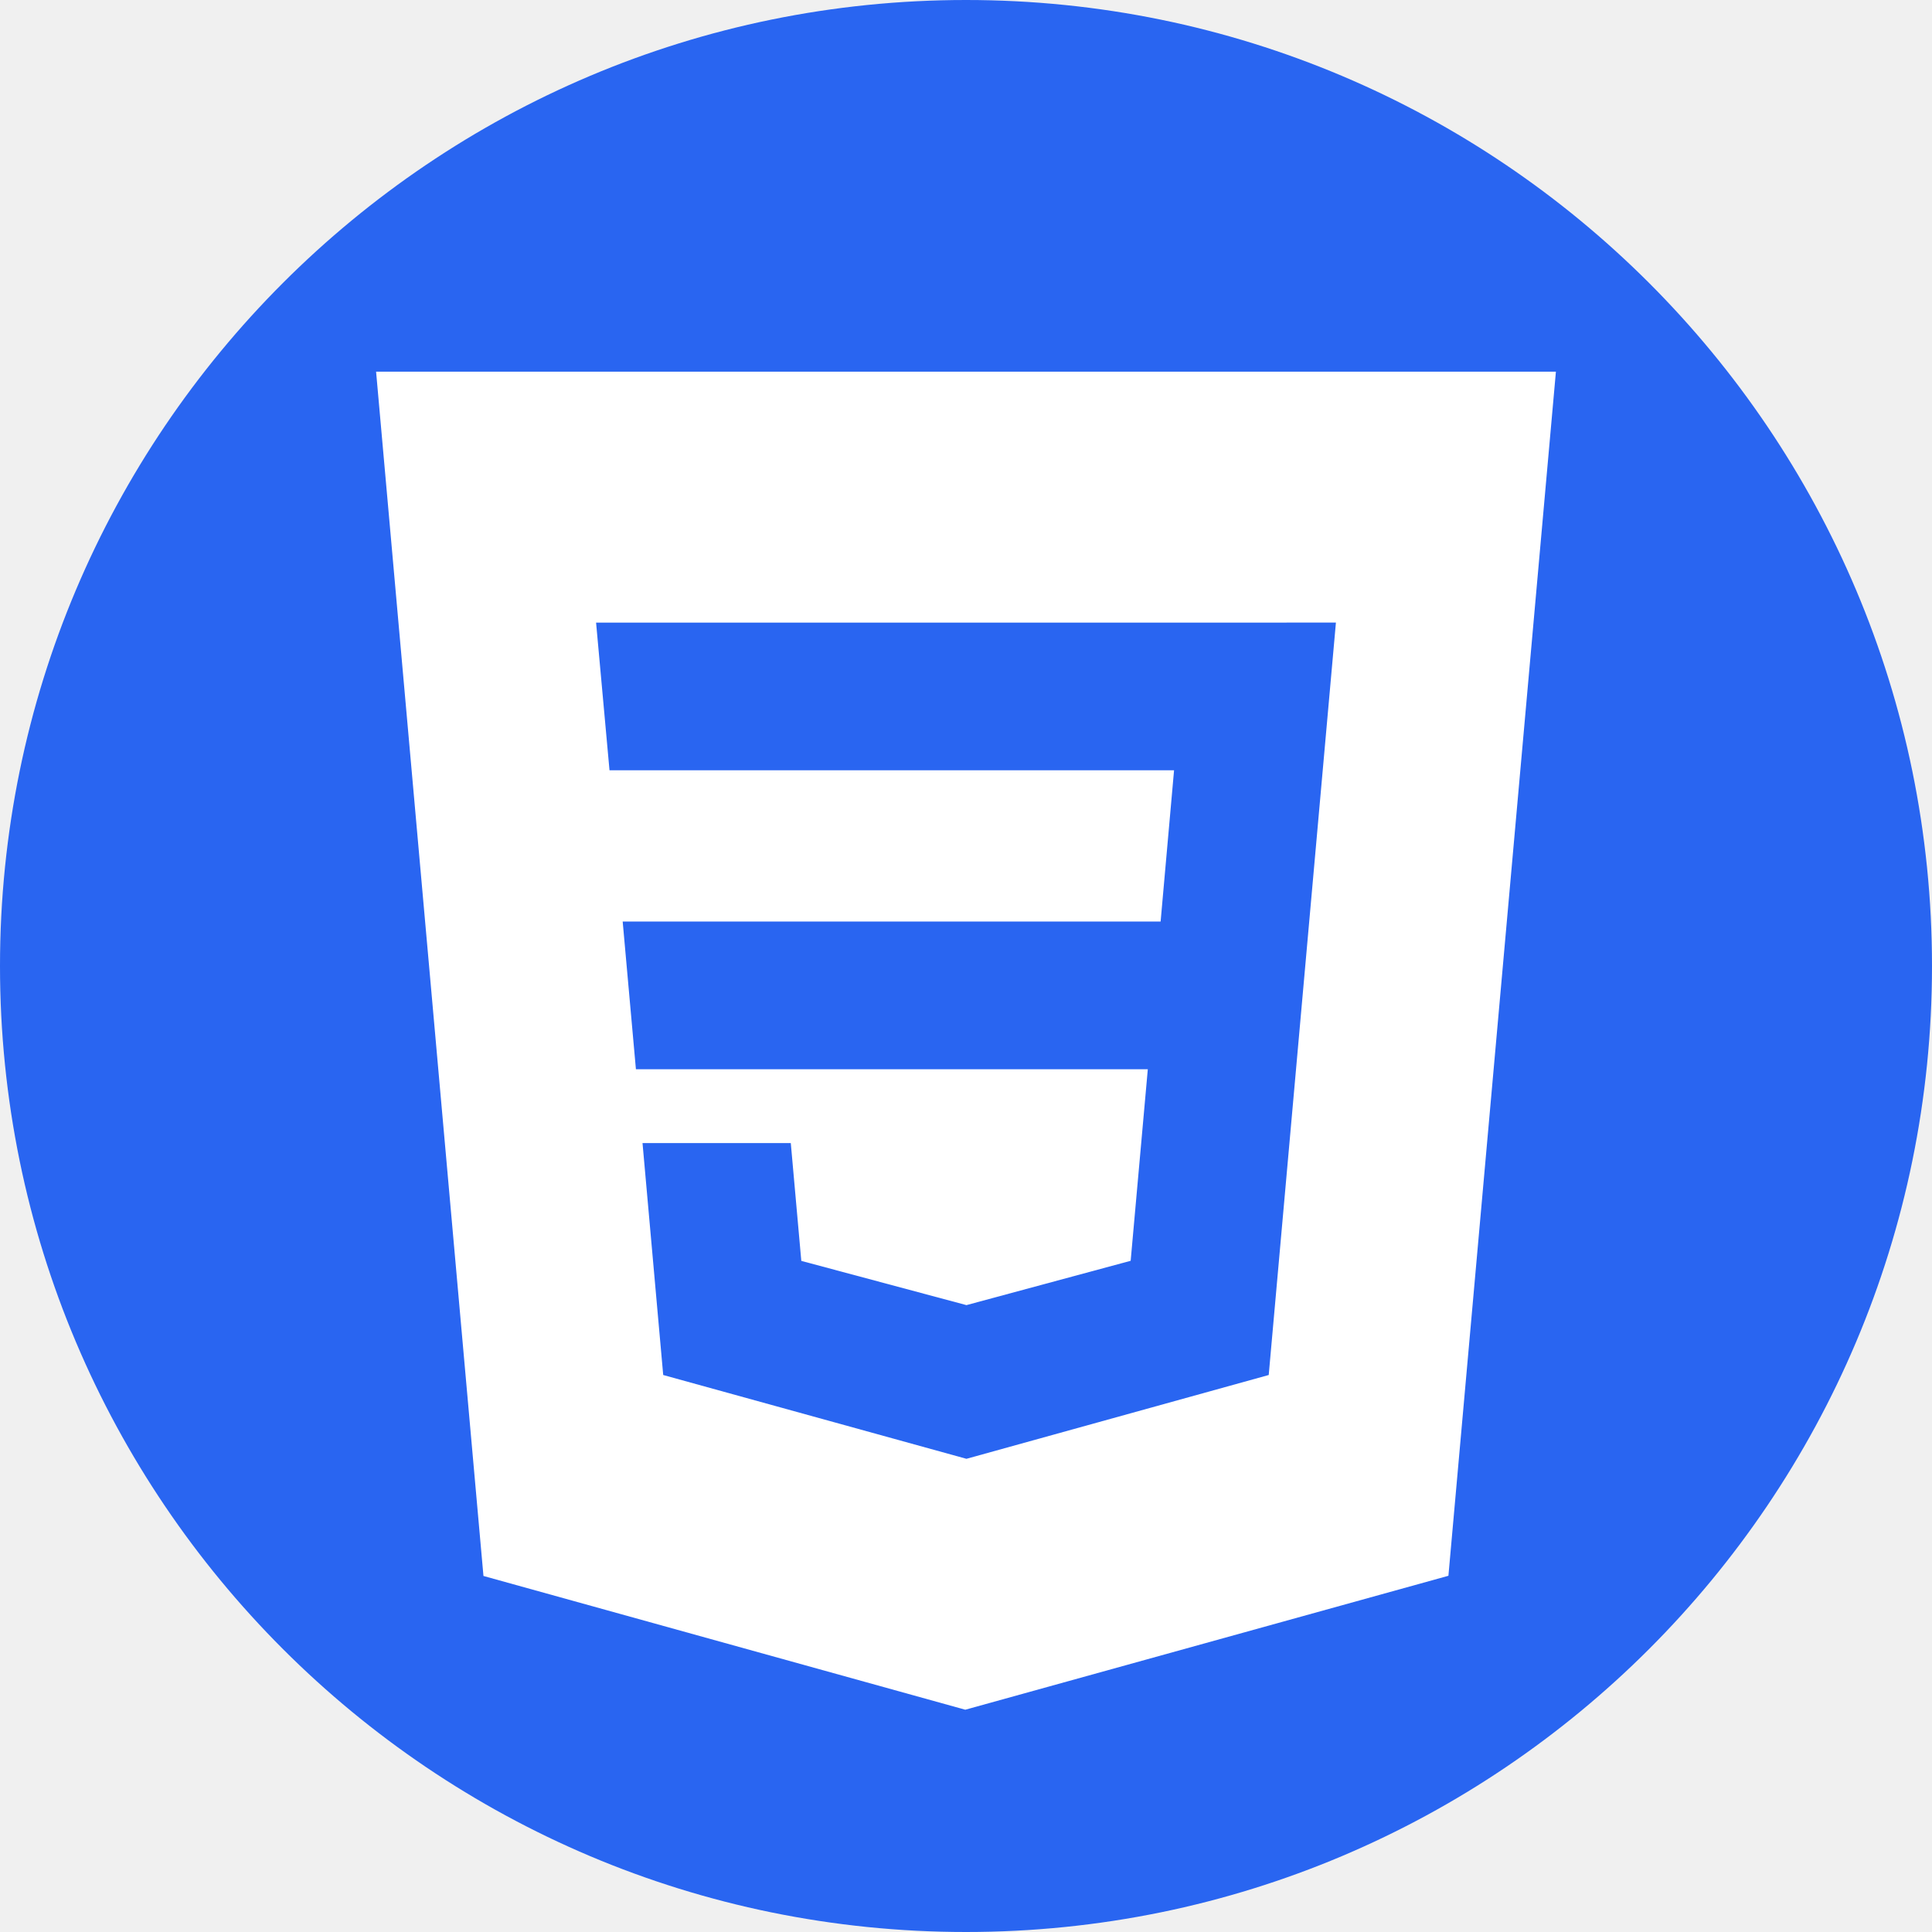
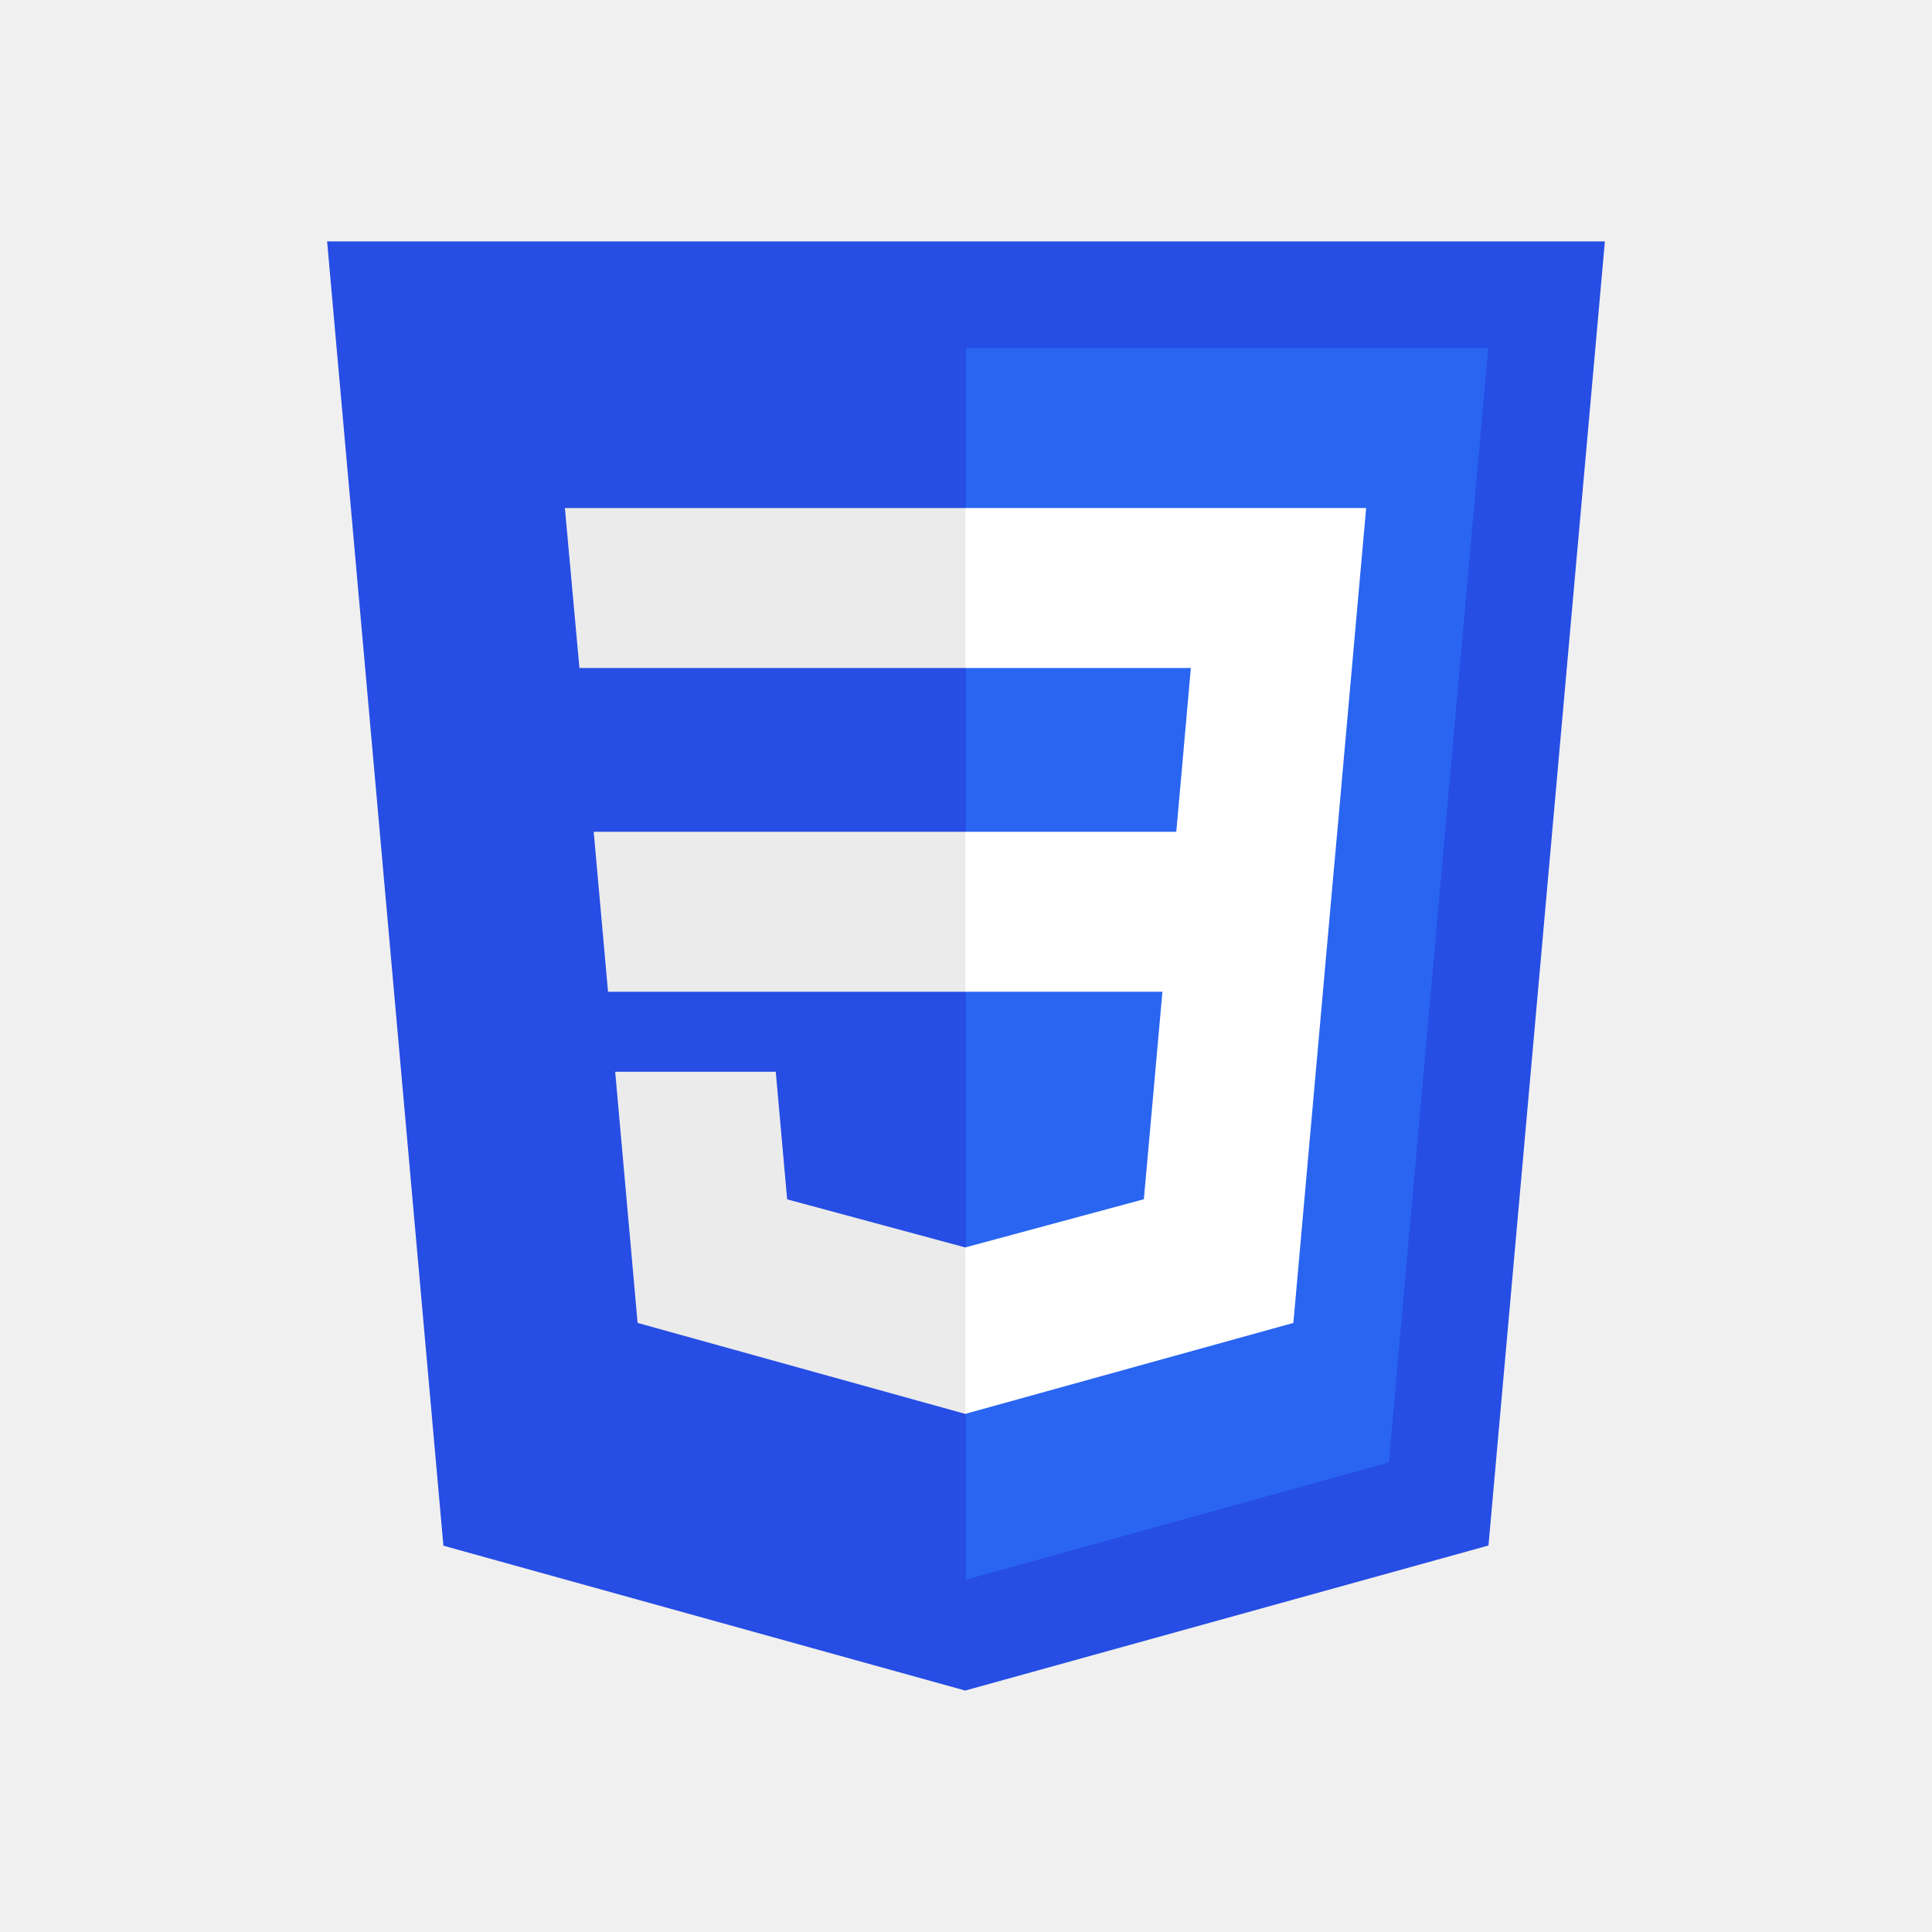
<svg xmlns="http://www.w3.org/2000/svg" width="100" height="100" viewBox="0 0 93.75 93.75" id="svg3476" version="1.1">
  <defs id="defs3478" />
  <g id="layer3" transform="translate(0,-386.25)">
-     <g id="g823" transform="matrix(0.1953125,0,0,0.1953125,0,386.25)">
-       <path id="path820" d="M 240,0 C 107.452,0 0,107.452 0,240 5.5228473e-6,372.548 107.452,480 240,480 372.548,480 480,372.548 480,240 480,107.452 372.548,5.5228473e-6 240,0 Z" style="fill:#2965f1;fill-opacity:1;stroke:none;stroke-width:0.938px;stroke-linecap:butt;stroke-linejoin:miter;stroke-opacity:1" />
-       <g transform="translate(-1.0000002e-6,18.55964)" id="g826">
-         <path style="fill:#ffffff;fill-opacity:1;stroke:none;stroke-width:1.067px;stroke-linecap:butt;stroke-linejoin:miter;stroke-opacity:1" d="M 93.439,73.784 H 386.561 L 359.855,372.938 239.821,406.216 120.115,372.986 Z" id="path841" />
-         <path style="fill:#2965f1;fill-opacity:1;stroke:none;stroke-width:1.067px;stroke-linecap:butt;stroke-linejoin:miter;stroke-opacity:1" d="m 148.094,136.123 3.336,36.696 h 140.261 l -3.339,37.577 H 154.703 l 3.289,36.695 h 127.178 l -4.259,47.591 -40.8,11.012 -41.029,-10.989 -2.613,-29.266 h -36.837 l 5.141,57.617 75.337,20.82 75.101,-20.82 16.695,-186.934 z" id="path822" />
-       </g>
+     <g transform="matrix(0.1709328,0,0,0.1709328,-17.22482,333.5272)" id="g840">
+       <polygon transform="translate(119,276.3622)" id="polygon2989" points="437.367,100.62 404.321,470.819 255.778,512 107.644,470.877 74.633,100.62 " style="fill:#264de4" />
+       <polygon transform="translate(119,276.3622)" id="polygon2991" points="256,480.523 376.03,447.246 404.27,130.894 256,130.894 " style="fill:#2965f1" />
+       <polygon transform="translate(119,276.3622)" id="polygon2993" points="256,268.217 150.31,268.217 154.38,313.627 256,313.627 " style="fill:#ebebeb" />
+       <polygon transform="translate(119,276.3622)" id="polygon2995" points="256,176.305 255.843,176.305 142.132,176.305 146.26,221.716 256,221.716 " style="fill:#ebebeb" />
+       <polygon transform="translate(119,276.3622)" id="polygon2997" points="156.409,336.333 162.771,407.634 255.791,433.457 256,433.399 256,386.153 255.801,386.206 205.227,372.55 201.994,336.333 177.419,336.333 " style="fill:#ebebeb" />
+       <polygon transform="translate(119,276.3622)" id="polygon3005" points="311.761,313.627 306.49,372.521 255.843,386.191 255.843,433.435 348.937,407.634 349.62,399.962 360.291,280.411 361.399,268.217 369.597,176.305 255.843,176.305 255.843,221.716 319.831,221.716 315.699,268.217 255.843,268.217 255.843,313.627 " style="fill:#ffffff" />
    </g>
  </g>
</svg>
